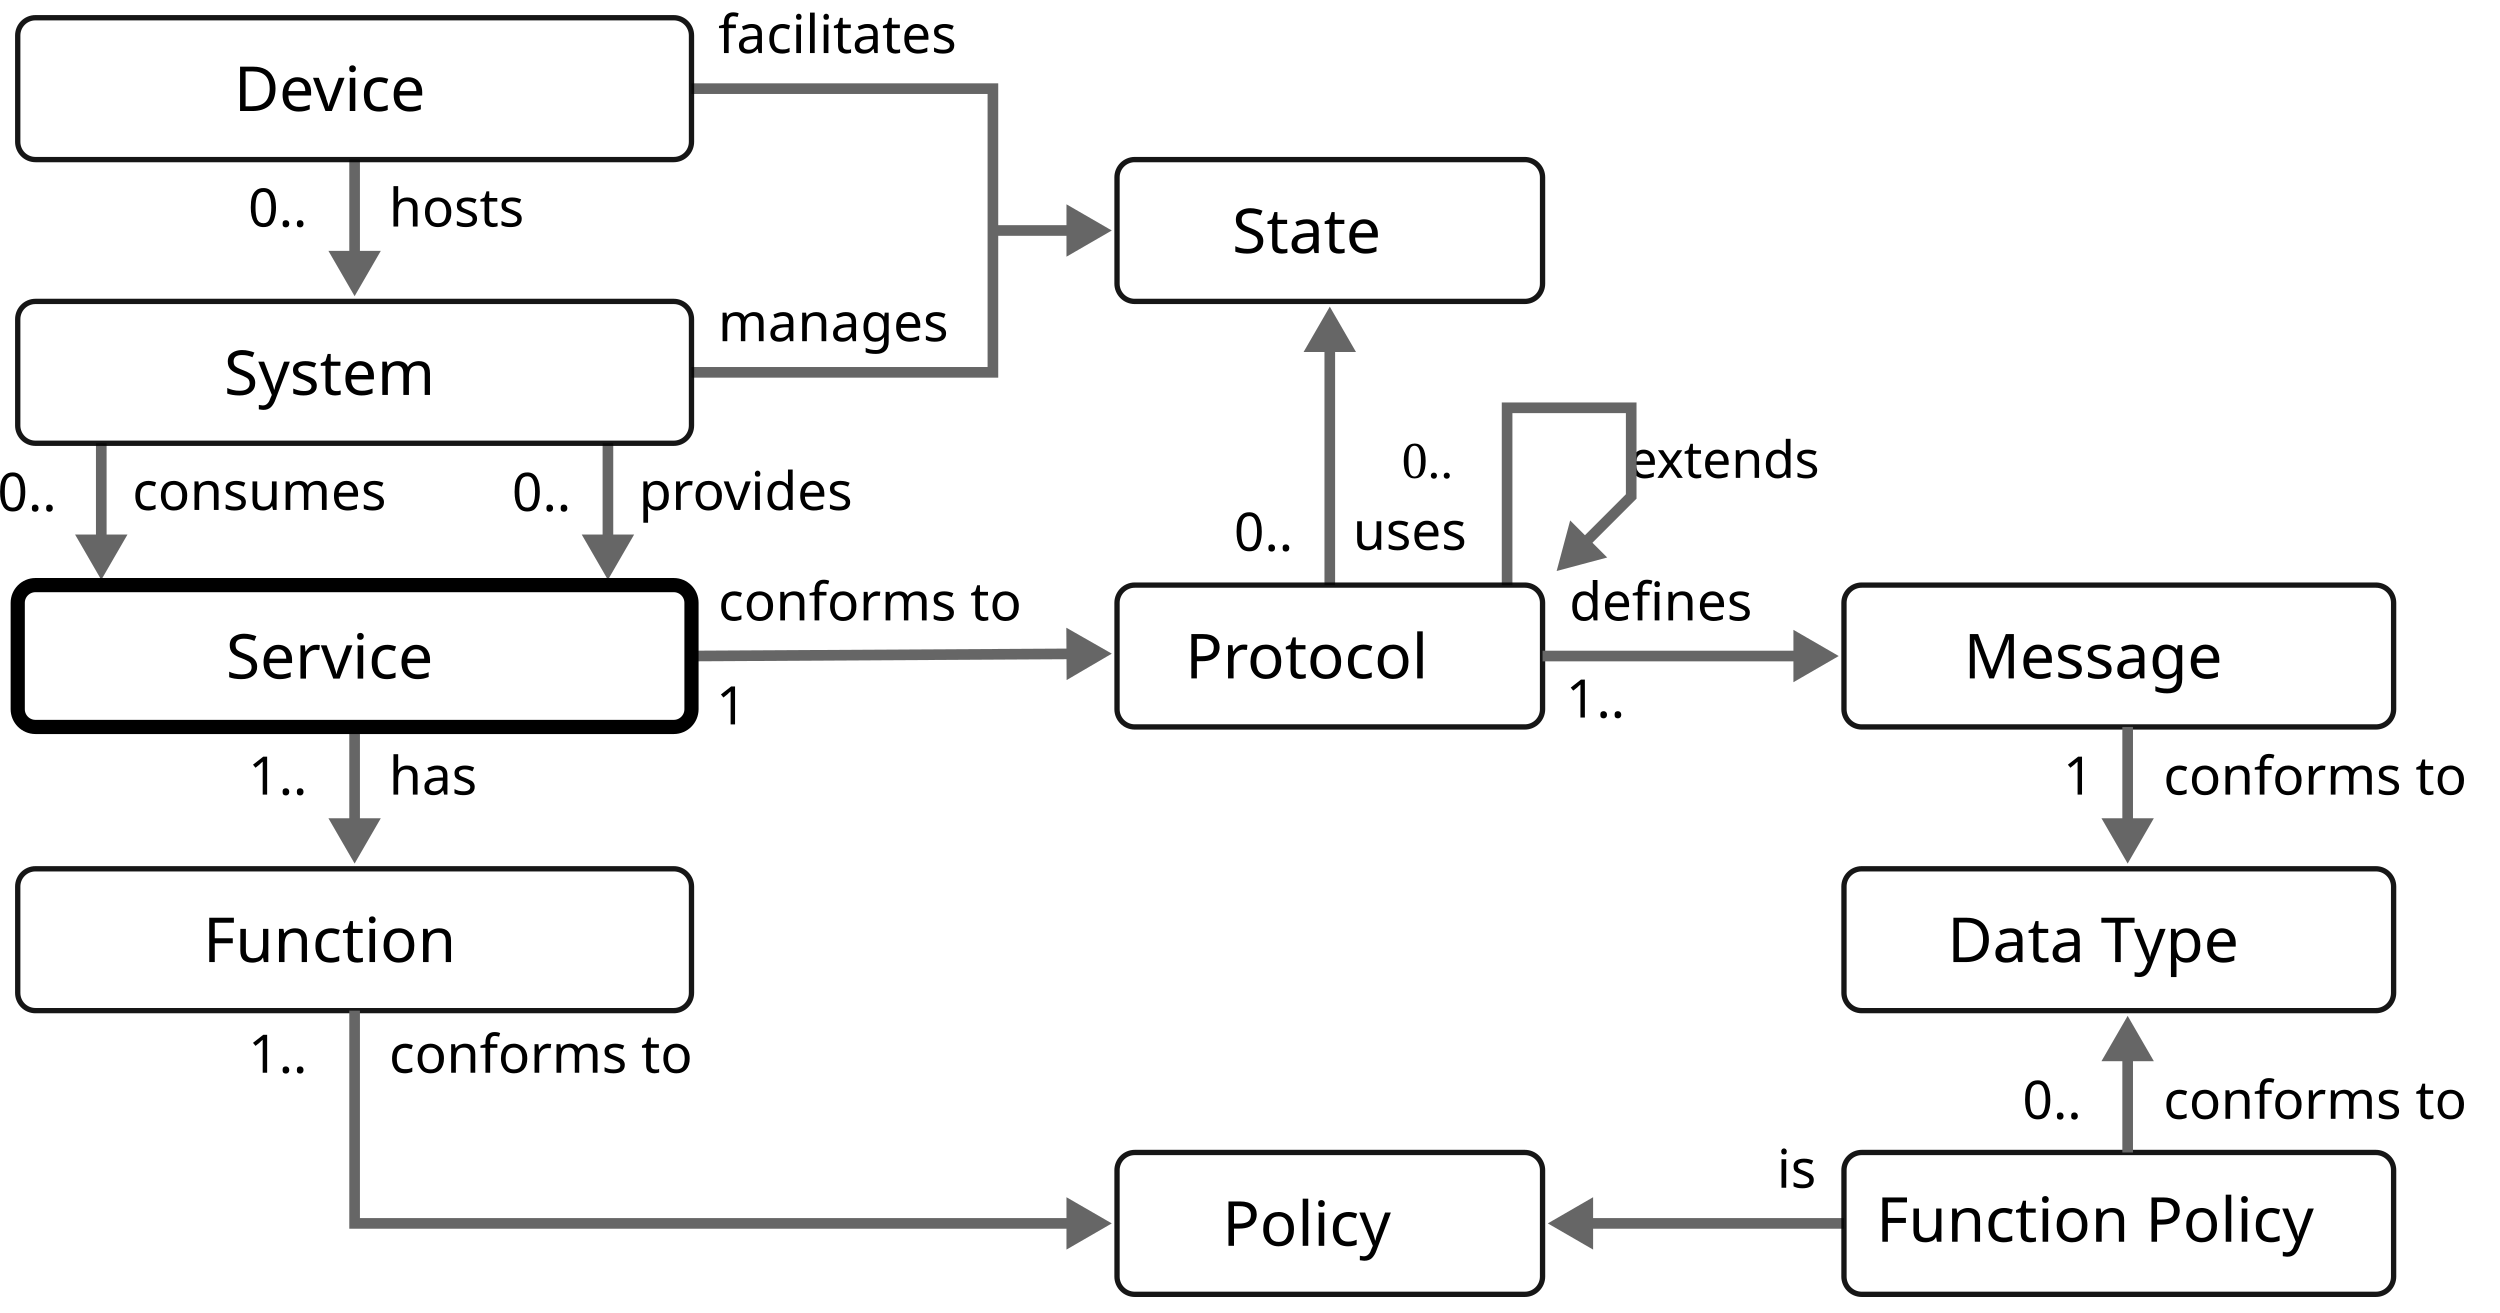
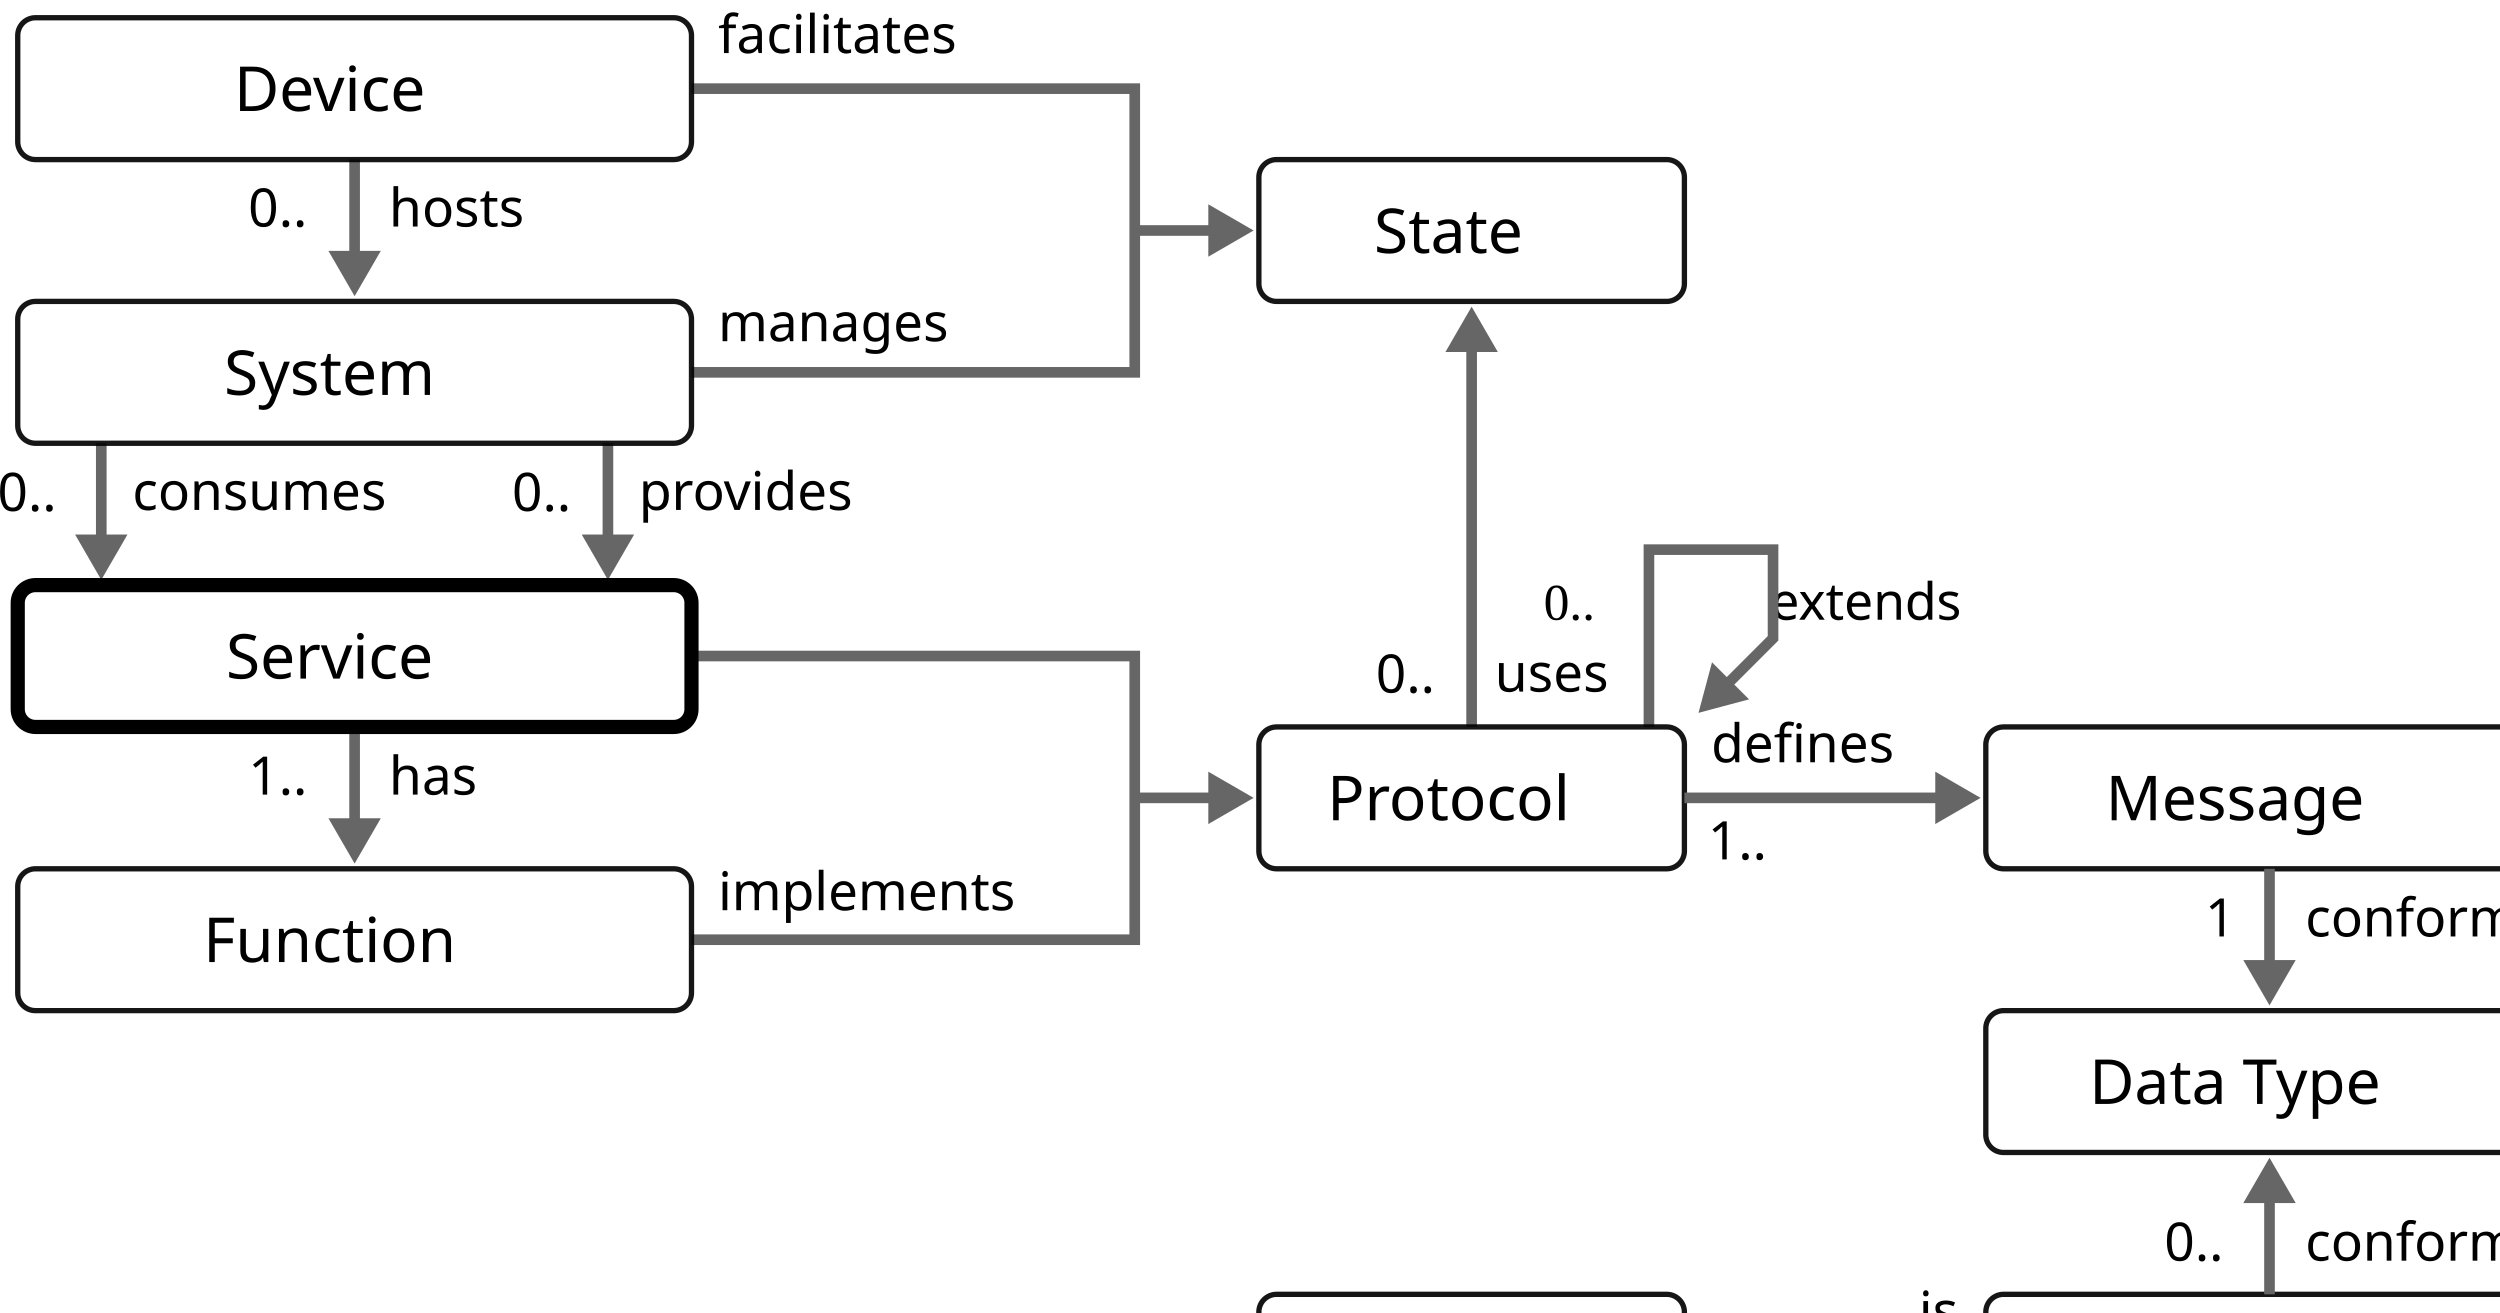
<svg xmlns="http://www.w3.org/2000/svg" xmlns:xlink="http://www.w3.org/1999/xlink" width="141mm" height="74mm" version="1.1" viewBox="0 0 141 74" id="svg162">
  <defs id="defs5">
    <marker id="a" overflow="visible" orient="auto">
      <path transform="scale(0.4)" d="M 5.77,0 -2.88,5 V -5 Z" fill="context-stroke" fill-rule="evenodd" stroke="context-stroke" stroke-width="1pt" id="path2" />
    </marker>
    <marker id="e" overflow="visible" orient="auto">
      <path transform="scale(0.4)" d="M 5.77,0 -2.88,5 V -5 Z" fill="context-stroke" fill-rule="evenodd" stroke="context-stroke" stroke-width="1pt" id="path824" />
    </marker>
  </defs>
-   <path style="fill:none;stroke:#666666;stroke-width:0.6;stroke-linecap:butt;stroke-linejoin:miter;stroke-miterlimit:4;stroke-dasharray:none;stroke-opacity:1" d="M 39,21 H 56 V 5 H 39" id="path22680" />
-   <text x="104.874" y="26.953" font-family="sans-serif" font-size="2.9px" stroke-width="0.265" style="line-height:1.25" xml:space="preserve" id="text884">
-     <tspan x="104.874" y="26.953" font-size="2.9px" stroke-width="0.265" text-align="end" text-anchor="end" id="tspan882">extends</tspan>
+   <use x="0" y="0" xlink:href="#g1772" id="use1774" transform="translate(1.6100001e-6,32)" width="100%" height="100%" />
+   <text x="112.874" y="34.953" font-family="sans-serif" font-size="2.9px" stroke-width="0.265" style="line-height:1.25" xml:space="preserve" id="text884">
+     <tspan x="112.874" y="34.953" font-size="2.9px" stroke-width="0.265" text-align="end" text-anchor="end" id="tspan882">extends</tspan>
  </text>
-   <path d="M 85,33 V 23 h 7 v 5 l -3,3" fill="none" marker-end="url(#e)" stroke="#666666" stroke-width=".667" id="path886" style="stroke-width:0.6;stroke-miterlimit:4;stroke-dasharray:none" />
-   <text x="95.768" y="26.953" style="line-height:1.25" xml:space="preserve" id="text890">
-     <tspan x="90.963" y="26.953" font-size="2.9px" stroke-width="0.265" text-align="end" text-anchor="end" id="tspan888">0..</tspan>
+   <path d="M 93,41 V 31 h 7 v 5 l -3,3" fill="none" marker-end="url(#e)" stroke="#666666" stroke-width=".667" id="path886" style="stroke-width:0.6;stroke-miterlimit:4;stroke-dasharray:none" />
+   <text x="103.768" y="34.953" style="line-height:1.25" xml:space="preserve" id="text890">
+     <tspan x="98.963" y="34.953" font-size="2.9px" stroke-width="0.265" text-align="end" text-anchor="end" id="tspan888">0..</tspan>
  </text>
-   <path d="M 75,33 V 19" marker-end="url(#a)" id="path19154" style="fill:none;stroke:#666666;stroke-width:0.6;stroke-miterlimit:4;stroke-dasharray:none" />
-   <path d="m 56,13 h 5" marker-end="url(#a)" id="path19015" style="fill:none;stroke:#666666;stroke-width:0.6;stroke-miterlimit:4;stroke-dasharray:none" />
+   <path d="m 83,41 0,-22" marker-end="url(#a)" id="path19154" style="fill:none;stroke:#666666;stroke-width:0.6;stroke-miterlimit:4;stroke-dasharray:none" />
+   <g id="g1772">
+     <path style="fill:none;stroke:#666666;stroke-width:0.6;stroke-linecap:butt;stroke-linejoin:miter;stroke-miterlimit:4;stroke-dasharray:none;stroke-opacity:1" d="m 39,21 25,0 V 5 L 39,5" id="path22680" />
+     <path d="m 64,13 h 5" marker-end="url(#a)" id="path19015" style="fill:none;stroke:#666666;stroke-width:0.6;stroke-miterlimit:4;stroke-dasharray:none" />
+   </g>
  <path d="m 5.712,25 v 6" marker-end="url(#a)" id="use7522" style="fill:none;stroke:#666666;stroke-width:0.6;stroke-miterlimit:4;stroke-dasharray:none" />
  <path d="m 34.287,25 v 6" marker-end="url(#a)" id="use7530" style="fill:none;stroke:#666666;stroke-width:0.6;stroke-miterlimit:4;stroke-dasharray:none" />
  <path d="m 20,41 v 6" marker-end="url(#a)" id="use11348" style="fill:none;stroke:#666666;stroke-width:0.6;stroke-miterlimit:4;stroke-dasharray:none" />
-   <text x="119.415" y="54.259" font-size="3.5px" style="line-height:1.25;font-family:sans-serif;stroke-width:0.265" xml:space="preserve" id="text22968">
-     <tspan x="119.415" y="54.259" font-size="3.5px" stroke-width="0.265" text-align="center" text-anchor="middle" id="tspan22966">Data Type</tspan>
+   <text x="127.415" y="62.259" font-size="3.5px" style="line-height:1.25;font-family:sans-serif;stroke-width:0.265" xml:space="preserve" id="text22968">
+     <tspan x="127.415" y="62.259" font-size="3.5px" stroke-width="0.265" text-align="center" text-anchor="middle" id="tspan22966">Data Type</tspan>
  </text>
  <text x="19.958" y="54.259" font-size="3.5px" style="line-height:1.25;font-family:sans-serif;stroke-width:0.265" xml:space="preserve" id="text24924">
    <tspan x="19.958" y="54.259" font-size="3.5px" stroke-width="0.265" text-align="center" text-anchor="middle" id="tspan24922">Function</tspan>
  </text>
-   <text x="75.06" y="38.259" font-size="3.5px" style="line-height:1.25;font-family:sans-serif;stroke-width:0.265" xml:space="preserve" id="text28074">
-     <tspan x="75.06" y="38.259" font-size="3.5px" stroke-width="0.265" text-align="center" text-anchor="middle" id="tspan28072">Protocol</tspan>
+   <text x="83.06" y="46.259" font-size="3.5px" style="line-height:1.25;font-family:sans-serif;stroke-width:0.265" xml:space="preserve" id="text28074">
+     <tspan x="83.06" y="46.259" font-size="3.5px" stroke-width="0.265" text-align="center" text-anchor="middle" id="tspan28072">Protocol</tspan>
  </text>
-   <g id="g1201" transform="translate(-46,16)">
-     <path d="M 85,21 107,20.875" marker-end="url(#a)" id="path22645" style="fill:none;stroke:#666666;stroke-width:0.6;stroke-miterlimit:4;stroke-dasharray:none" />
-     <text xml:space="preserve" style="font-size:3px;line-height:1.25;font-family:sans-serif;stroke-width:0.265" x="86.502" y="18.993" id="text38627">
-       <tspan id="tspan38625" style="stroke-width:0.265" x="86.502" y="18.993">conforms to</tspan>
-     </text>
-   </g>
-   <rect id="rect41933" x="63" y="33" width="24" height="8" rx="1" fill="none" opacity="0.913" stroke="#000000" stroke-linejoin="round" stroke-width="0.333" style="stroke-width:0.3;stroke-miterlimit:4;stroke-dasharray:none" />
+   <rect id="rect41933" x="71" y="41" width="24" height="8" rx="1" fill="none" opacity="0.913" stroke="#000000" stroke-linejoin="round" stroke-width="0.333" style="stroke-width:0.3;stroke-miterlimit:4;stroke-dasharray:none" />
  <text x="19.958" y="38.272" font-size="3.5px" style="line-height:1.25;font-family:sans-serif;stroke-width:0.265" xml:space="preserve" id="text42298">
    <tspan x="19.958" y="38.272" font-size="3.5px" stroke-width="0.265" text-align="center" text-anchor="middle" id="tspan42296">Service</tspan>
  </text>
  <text x="19.958" y="22.272" font-size="3.5px" style="line-height:1.25;font-family:sans-serif;stroke-width:0.265" xml:space="preserve" id="text44012">
    <tspan x="19.958" y="22.272" font-size="3.5px" stroke-width="0.265" text-align="center" text-anchor="middle" id="tspan44010">System</tspan>
  </text>
  <rect id="rect45004" x="1" y="33" width="38" height="8" rx="1" fill="none" opacity="0.913" stroke="#000000" stroke-linejoin="round" stroke-width="0.333" style="opacity:1;stroke-width:0.8;stroke-miterlimit:4;stroke-dasharray:none" />
  <rect id="use45505" x="1" y="49" width="38" height="8" rx="1" fill="none" opacity="0.913" stroke="#000000" stroke-linejoin="round" stroke-width="0.333" style="stroke-width:0.3;stroke-miterlimit:4;stroke-dasharray:none" />
  <rect id="use2483" x="1" y="17" width="38" height="8" rx="1" fill="none" opacity="0.913" stroke="#000000" stroke-linejoin="round" stroke-width="0.333" style="stroke-width:0.3;stroke-miterlimit:4;stroke-dasharray:none" />
  <text x="-0.135" y="28.818" style="font-size:3px;line-height:1.25;font-family:sans-serif;stroke-width:0.265" xml:space="preserve" id="text7528">
    <tspan x="-0.135" y="28.818" stroke-width="0.265" id="tspan7526">0..</tspan>
  </text>
  <text x="28.884" y="28.818" style="font-size:3px;line-height:1.25;font-family:sans-serif;stroke-width:0.265" xml:space="preserve" id="text7536">
    <tspan x="28.884" y="28.818" stroke-width="0.265" id="tspan7534">0..</tspan>
  </text>
  <text xml:space="preserve" style="font-size:3px;line-height:1.25;font-family:sans-serif;stroke-width:0.265" x="7.462" y="28.763" id="text9936">
    <tspan id="tspan9934" style="stroke-width:0.265" x="7.462" y="28.763">consumes</tspan>
  </text>
  <text xml:space="preserve" style="font-size:3px;line-height:1.25;font-family:sans-serif;stroke-width:0.265" x="36.037" y="28.763" id="text10446">
    <tspan id="tspan10444" style="stroke-width:0.265" x="36.037" y="28.763">provides</tspan>
  </text>
  <text x="14.004" y="44.818" style="font-size:3px;line-height:1.25;font-family:sans-serif;stroke-width:0.265" xml:space="preserve" id="text11354">
    <tspan x="14.004" y="44.818" stroke-width="0.265" id="tspan11352">1..</tspan>
  </text>
  <text x="21.942" y="44.818" style="font-size:3px;line-height:1.25;font-family:sans-serif;stroke-width:0.265" xml:space="preserve" id="text11438">
    <tspan x="21.942" y="44.818" stroke-width="0.265" id="tspan11436">has</tspan>
  </text>
-   <use x="0" y="0" xlink:href="#rect41933" id="use18845" transform="translate(-1.01e-6,-24)" width="100%" height="100%" />
-   <text x="75.06" y="14.272" font-size="3.5px" style="line-height:1.25;font-family:sans-serif;stroke-width:0.265" xml:space="preserve" id="text19297">
-     <tspan x="75.06" y="14.272" font-size="3.5px" stroke-width="0.265" text-align="center" text-anchor="middle" id="tspan19295">State</tspan>
+   <use x="0" y="0" xlink:href="#rect41933" id="use18845" transform="translate(-3.3000043e-7,-32)" width="100%" height="100%" />
+   <text x="83.06" y="14.272" font-size="3.5px" style="line-height:1.25;font-family:sans-serif;stroke-width:0.265" xml:space="preserve" id="text19297">
+     <tspan x="83.06" y="14.272" font-size="3.5px" stroke-width="0.265" text-align="center" text-anchor="middle" id="tspan19295">State</tspan>
  </text>
-   <text x="119.415" y="38.259" font-size="3.5px" style="line-height:1.25;font-family:sans-serif;stroke-width:0.265" xml:space="preserve" id="text20051">
-     <tspan x="119.415" y="38.259" font-size="3.5px" stroke-width="0.265" text-align="center" text-anchor="middle" id="tspan20049">Message</tspan>
+   <text x="127.415" y="46.259" font-size="3.5px" style="line-height:1.25;font-family:sans-serif;stroke-width:0.265" xml:space="preserve" id="text20051">
+     <tspan x="127.415" y="46.259" font-size="3.5px" stroke-width="0.265" text-align="center" text-anchor="middle" id="tspan20049">Message</tspan>
  </text>
  <text xml:space="preserve" style="font-size:3px;line-height:1.25;font-family:sans-serif;stroke-width:0.265" x="40.502" y="19.243" id="text21105">
    <tspan id="tspan21103" style="stroke-width:0.265" x="40.502" y="19.243">manages</tspan>
  </text>
-   <text x="69.603" y="31.061" style="font-size:3px;line-height:1.25;font-family:sans-serif;stroke-width:0.265" xml:space="preserve" id="text25657">
-     <tspan x="69.603" y="31.061" stroke-width="0.265" id="tspan25655">0..</tspan>
+   <text x="77.603" y="39.061" style="font-size:3px;line-height:1.25;font-family:sans-serif;stroke-width:0.265" xml:space="preserve" id="text25657">
+     <tspan x="77.603" y="39.061" stroke-width="0.265" id="tspan25655">0..</tspan>
  </text>
-   <text xml:space="preserve" style="font-size:3px;line-height:1.25;font-family:sans-serif;stroke-width:0.265" x="76.31" y="31.006" id="text25661">
-     <tspan id="tspan25659" style="stroke-width:0.265" x="76.31" y="31.006">uses</tspan>
+   <text xml:space="preserve" style="font-size:3px;line-height:1.25;font-family:sans-serif;stroke-width:0.265" x="84.31" y="39.006" id="text25661">
+     <tspan id="tspan25659" style="stroke-width:0.265" x="84.31" y="39.006">uses</tspan>
  </text>
-   <text x="88.324" y="40.47" style="font-size:3px;line-height:1.25;font-family:sans-serif;stroke-width:0.265" xml:space="preserve" id="text26175">
-     <tspan x="88.324" y="40.47" stroke-width="0.265" id="tspan26173">1..</tspan>
+   <text x="96.324" y="48.47" style="font-size:3px;line-height:1.25;font-family:sans-serif;stroke-width:0.265" xml:space="preserve" id="text26175">
+     <tspan x="96.324" y="48.47" stroke-width="0.265" id="tspan26173">1..</tspan>
  </text>
-   <text x="119.528" y="70.034" font-size="3.5px" style="line-height:1.25;font-family:sans-serif;stroke-width:0.265" xml:space="preserve" id="text4005">
-     <tspan x="119.528" y="70.034" font-size="3.5px" stroke-width="0.265" text-align="center" text-anchor="middle" id="tspan4003">Function Policy</tspan>
+   <text x="127.528" y="78.034" font-size="3.5px" style="line-height:1.25;font-family:sans-serif;stroke-width:0.265" xml:space="preserve" id="text4005">
+     <tspan x="127.528" y="78.034" font-size="3.5px" stroke-width="0.265" text-align="center" text-anchor="middle" id="tspan4003">Function Policy</tspan>
  </text>
-   <text x="14.004" y="60.503" style="font-size:3px;line-height:1.25;font-family:sans-serif;stroke-width:0.265" xml:space="preserve" id="text10025">
-     <tspan x="14.004" y="60.503" stroke-width="0.265" id="tspan10023">1..</tspan>
-   </text>
-   <text x="100.226" y="66.987" style="font-size:3px;line-height:1.25;font-family:sans-serif;stroke-width:0.265" xml:space="preserve" id="text12615">
-     <tspan x="100.226" y="66.987" stroke-width="0.265" id="tspan12613">is</tspan>
+   <text x="108.226" y="74.987" style="font-size:3px;line-height:1.25;font-family:sans-serif;stroke-width:0.265" xml:space="preserve" id="text12615">
+     <tspan x="108.226" y="74.987" stroke-width="0.265" id="tspan12613">is</tspan>
  </text>
  <path d="m 20,9 v 6" marker-end="url(#a)" id="use17878" style="fill:none;stroke:#666666;stroke-width:0.6;stroke-miterlimit:4;stroke-dasharray:none" />
  <text x="19.958" y="6.259" font-size="3.5px" style="line-height:1.25;font-family:sans-serif;stroke-width:0.265" xml:space="preserve" id="text17882">
    <tspan x="19.958" y="6.259" font-size="3.5px" stroke-width="0.265" text-align="center" text-anchor="middle" id="tspan17880">Device</tspan>
  </text>
  <rect id="use17884" x="1" y="1" width="38" height="8" rx="1" fill="none" opacity="0.913" stroke="#000000" stroke-linejoin="round" stroke-width="0.333" style="stroke-width:0.3;stroke-miterlimit:4;stroke-dasharray:none" />
  <text xml:space="preserve" style="font-size:3px;line-height:1.25;font-family:sans-serif;stroke-width:0.265" x="40.502" y="2.993" id="text19046">
    <tspan id="tspan19044" style="stroke-width:0.265" x="40.502" y="2.993">facilitates</tspan>
  </text>
  <text x="21.942" y="12.776" style="font-size:3px;line-height:1.25;font-family:sans-serif;stroke-width:0.265" xml:space="preserve" id="text21192">
    <tspan x="21.942" y="12.776" stroke-width="0.265" id="tspan21190">hosts</tspan>
  </text>
  <text x="14.004" y="12.776" style="font-size:3px;line-height:1.25;font-family:sans-serif;stroke-width:0.265" xml:space="preserve" id="text21196">
    <tspan x="14.004" y="12.776" stroke-width="0.265" id="tspan21194">0..</tspan>
  </text>
-   <rect id="rect1094" x="104" y="33" width="31" height="8" rx="1" fill="none" opacity="0.913" stroke="#000000" stroke-linejoin="round" stroke-width="0.333" style="stroke-width:0.3;stroke-miterlimit:4;stroke-dasharray:none" />
-   <use x="0" y="0" xlink:href="#rect41933" id="use1365" transform="translate(-1.01e-6,32)" width="100%" height="100%" />
-   <text x="75.06" y="70.259" font-size="3.5px" style="line-height:1.25;font-family:sans-serif;stroke-width:0.265" xml:space="preserve" id="text1369">
-     <tspan x="75.06" y="70.259" font-size="3.5px" stroke-width="0.265" text-align="center" text-anchor="middle" id="tspan1367">Policy</tspan>
+   <rect id="rect1094" x="112" y="41" width="31" height="8" rx="1" fill="none" opacity="0.913" stroke="#000000" stroke-linejoin="round" stroke-width="0.333" style="stroke-width:0.3;stroke-miterlimit:4;stroke-dasharray:none" />
+   <use x="0" y="0" xlink:href="#rect41933" id="use1365" transform="translate(-1.0400001e-6,32)" width="100%" height="100%" />
+   <text x="83.06" y="78.259" font-size="3.5px" style="line-height:1.25;font-family:sans-serif;stroke-width:0.265" xml:space="preserve" id="text1369">
+     <tspan x="83.06" y="78.259" font-size="3.5px" stroke-width="0.265" text-align="center" text-anchor="middle" id="tspan1367">Policy</tspan>
  </text>
-   <path d="m 87,37 h 15" marker-end="url(#a)" id="path2574" style="fill:none;stroke:#666666;stroke-width:0.6;stroke-miterlimit:4;stroke-dasharray:none" />
-   <text xml:space="preserve" style="font-size:3px;line-height:1.25;font-family:sans-serif;stroke-width:0.265" x="88.502" y="34.993" id="text2578">
-     <tspan id="tspan2576" style="stroke-width:0.265" x="88.502" y="34.993">defines</tspan>
+   <path d="M 95,45 H 110" marker-end="url(#a)" id="path2574" style="fill:none;stroke:#666666;stroke-width:0.6;stroke-miterlimit:4;stroke-dasharray:none" />
+   <text xml:space="preserve" style="font-size:3px;line-height:1.25;font-family:sans-serif;stroke-width:0.265" x="96.502" y="42.993" id="text2578">
+     <tspan id="tspan2576" style="stroke-width:0.265" x="96.502" y="42.993">defines</tspan>
  </text>
-   <use x="0" y="0" xlink:href="#path2574" id="use3763" transform="matrix(-1,0,0,1,191,32)" width="100%" height="100%" />
-   <use x="0" y="0" xlink:href="#rect1094" id="use3765" transform="translate(-3.01e-6,32)" width="100%" height="100%" />
-   <text x="40.393" y="40.854" style="font-size:3px;line-height:1.25;font-family:sans-serif;stroke-width:0.265" xml:space="preserve" id="text3769">
-     <tspan x="40.393" y="40.854" stroke-width="0.265" id="tspan3767">1</tspan>
+   <use x="0" y="0" xlink:href="#path2574" id="use3763" transform="matrix(-1,0,0,1,207,32)" width="100%" height="100%" />
+   <use x="0" y="0" xlink:href="#rect1094" id="use3765" transform="translate(-3.0400001e-6,32)" width="100%" height="100%" />
+   <use x="0" y="0" xlink:href="#rect1094" id="use4393" transform="translate(-1.0400001e-6,16)" width="100%" height="100%" />
+   <text x="124.364" y="52.818" style="font-size:3px;line-height:1.25;font-family:sans-serif;stroke-width:0.265" xml:space="preserve" id="text5402">
+     <tspan x="124.364" y="52.818" stroke-width="0.265" id="tspan5400">1</tspan>
  </text>
-   <use x="0" y="0" xlink:href="#rect1094" id="use4393" transform="translate(-1.01e-6,16)" width="100%" height="100%" />
-   <path d="M 20,57 V 69 H 61" marker-end="url(#a)" id="path4643" style="fill:none;stroke:#666666;stroke-width:0.6;stroke-miterlimit:4;stroke-dasharray:none" />
-   <text x="21.942" y="60.503" style="font-size:3px;line-height:1.25;font-family:sans-serif;stroke-width:0.265" xml:space="preserve" id="text4898">
-     <tspan x="21.942" y="60.503" stroke-width="0.265" id="tspan4896">conforms to</tspan>
+   <text x="130.012" y="52.818" style="font-size:3px;line-height:1.25;font-family:sans-serif;stroke-width:0.265" xml:space="preserve" id="text5406">
+     <tspan x="130.012" y="52.818" stroke-width="0.265" id="tspan5404">conforms to</tspan>
  </text>
-   <text x="116.364" y="44.818" style="font-size:3px;line-height:1.25;font-family:sans-serif;stroke-width:0.265" xml:space="preserve" id="text5402">
-     <tspan x="116.364" y="44.818" stroke-width="0.265" id="tspan5400">1</tspan>
+   <use x="0" y="0" xlink:href="#use11348" id="use5488" transform="translate(108,8)" width="100%" height="100%" />
+   <text x="122.074" y="71.101" style="font-size:3px;line-height:1.25;font-family:sans-serif;stroke-width:0.265" xml:space="preserve" id="text5936">
+     <tspan x="122.074" y="71.101" stroke-width="0.265" id="tspan5934">0..</tspan>
  </text>
-   <text x="122.012" y="44.818" style="font-size:3px;line-height:1.25;font-family:sans-serif;stroke-width:0.265" xml:space="preserve" id="text5406">
-     <tspan x="122.012" y="44.818" stroke-width="0.265" id="tspan5404">conforms to</tspan>
+   <text x="130.012" y="71.101" style="font-size:3px;line-height:1.25;font-family:sans-serif;stroke-width:0.265" xml:space="preserve" id="text5940">
+     <tspan x="130.012" y="71.101" stroke-width="0.265" id="tspan5938">conforms to</tspan>
  </text>
-   <use x="0" y="0" xlink:href="#use11348" id="use5488" transform="translate(100)" width="100%" height="100%" />
-   <text x="114.074" y="63.101" style="font-size:3px;line-height:1.25;font-family:sans-serif;stroke-width:0.265" xml:space="preserve" id="text5936">
-     <tspan x="114.074" y="63.101" stroke-width="0.265" id="tspan5934">0..</tspan>
+   <use x="0" y="0" xlink:href="#use11348" id="use5942" transform="matrix(1,0,0,-1,108,114)" width="100%" height="100%" />
+   <text xml:space="preserve" style="font-size:3px;line-height:1.25;font-family:sans-serif;stroke-width:0.265" x="40.502" y="51.336" id="text1877">
+     <tspan id="tspan1875" style="stroke-width:0.265" x="40.502" y="51.336">implements</tspan>
  </text>
-   <text x="122.012" y="63.101" style="font-size:3px;line-height:1.25;font-family:sans-serif;stroke-width:0.265" xml:space="preserve" id="text5940">
-     <tspan x="122.012" y="63.101" stroke-width="0.265" id="tspan5938">conforms to</tspan>
-   </text>
-   <use x="0" y="0" xlink:href="#use11348" id="use5942" transform="matrix(1,0,0,-1,100,106)" width="100%" height="100%" />
</svg>
